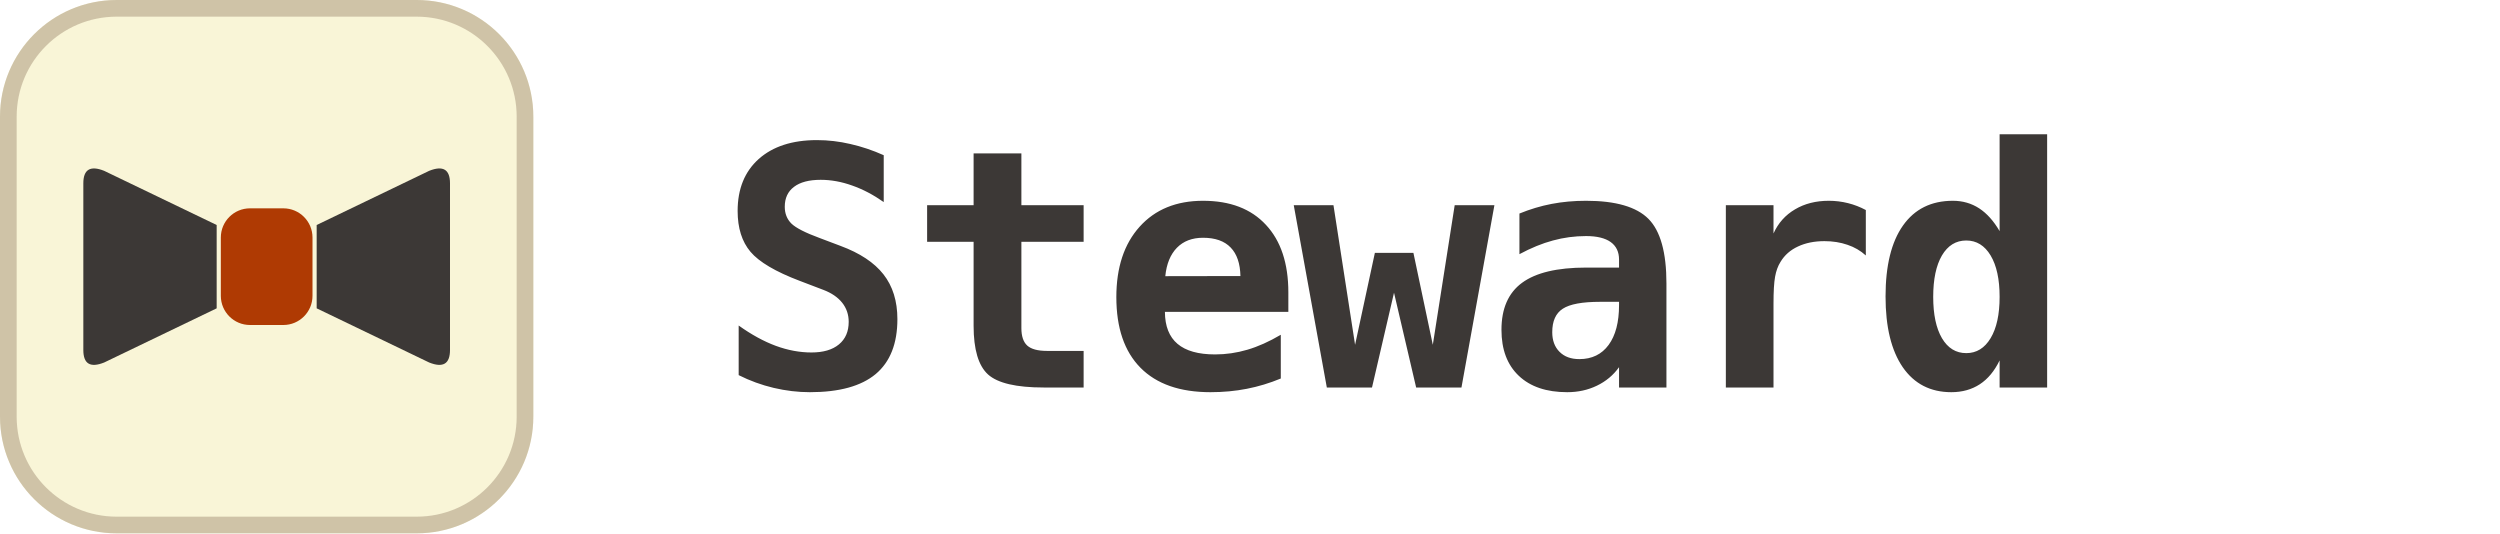
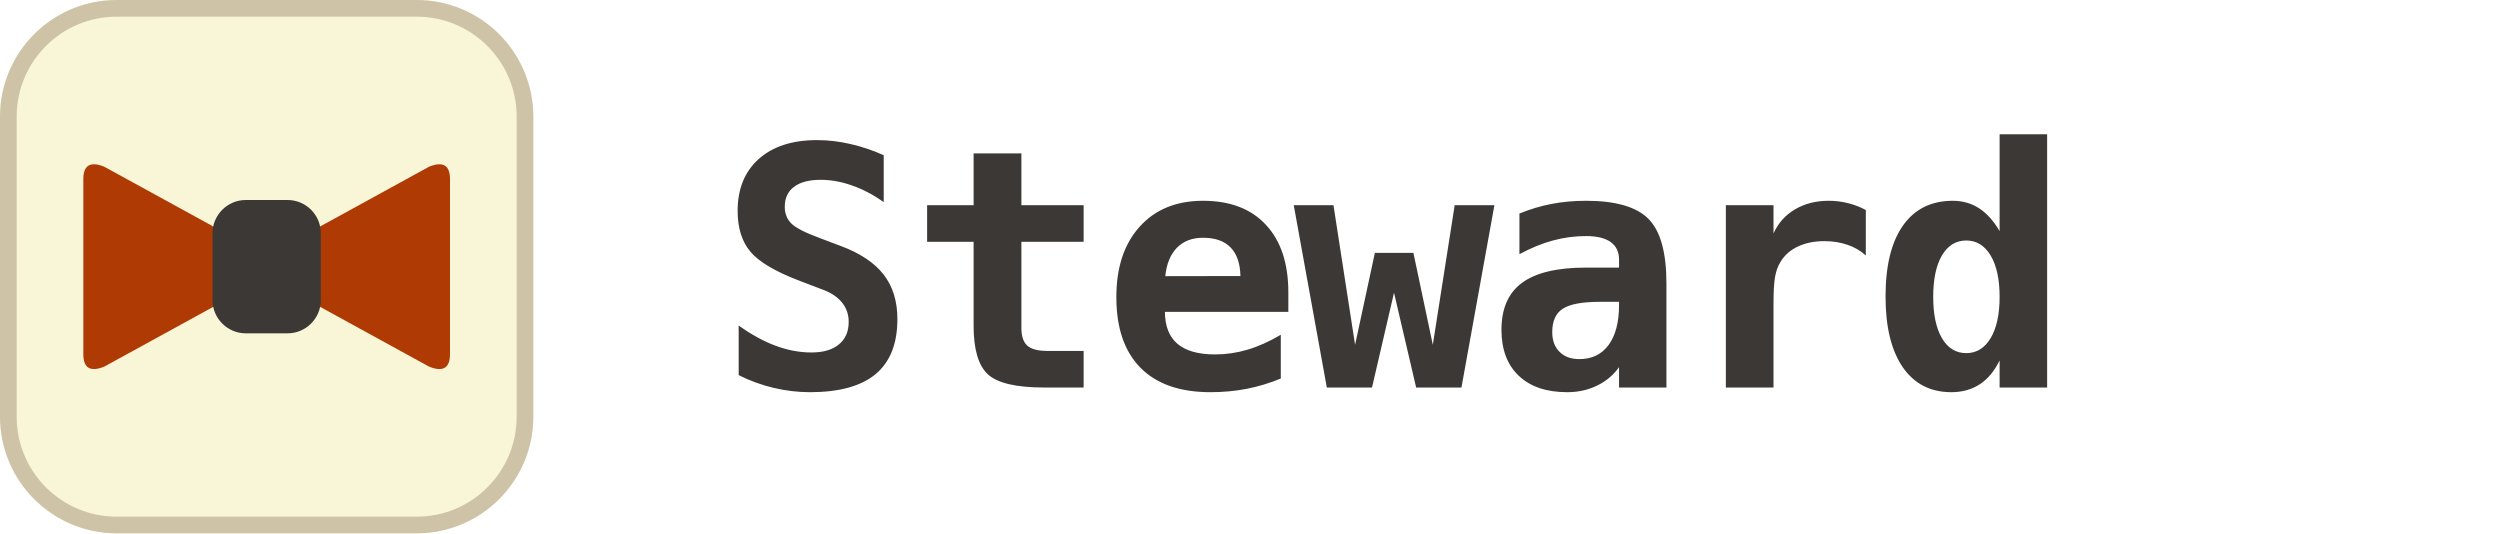
<svg xmlns="http://www.w3.org/2000/svg" viewBox="0 0 300 64" width="300" height="64" role="img" aria-label="Steward">
  <rect width="64" height="64" rx="14" fill="#f9f5d7" />
  <rect x="1" y="1" width="62" height="62" rx="13" fill="none" stroke="#bdae93" stroke-width="2" opacity="0.7" />
-   <path d="M10 22 Q10 19.5 12.5 20.5 L26 27 L26 37 L12.5 43.5 Q10 44.5 10 42 Z" fill="#3c3836" />
-   <path d="M54 22 Q54 19.5 51.5 20.5 L38 27 L38 37 L51.5 43.5 Q54 44.5 54 42 Z" fill="#3c3836" />
-   <rect x="26.5" y="25" width="11" height="14" rx="3.5" fill="#af3a03" />
+   <path d="M10 21.5 Q10 19 12.5 20 L28 28.5 L28 35.5 L12.5 44 Q10 45 10 42.5 Z" fill="#af3a03" />
+   <path d="M54 21.5 Q54 19 51.5 20 L36 28.5 L36 35.5 L51.5 44 Q54 45 54 42.5 Z" fill="#af3a03" />
+   <rect x="25.5" y="24" width="13" height="16" rx="4" fill="#3c3836" />
  <text x="86" y="46.5" font-family="ui-monospace, SFMono-Regular, Menlo, Consolas, monospace" font-size="40" font-weight="600" letter-spacing="-1" fill="#3c3836">Steward</text>
</svg>
